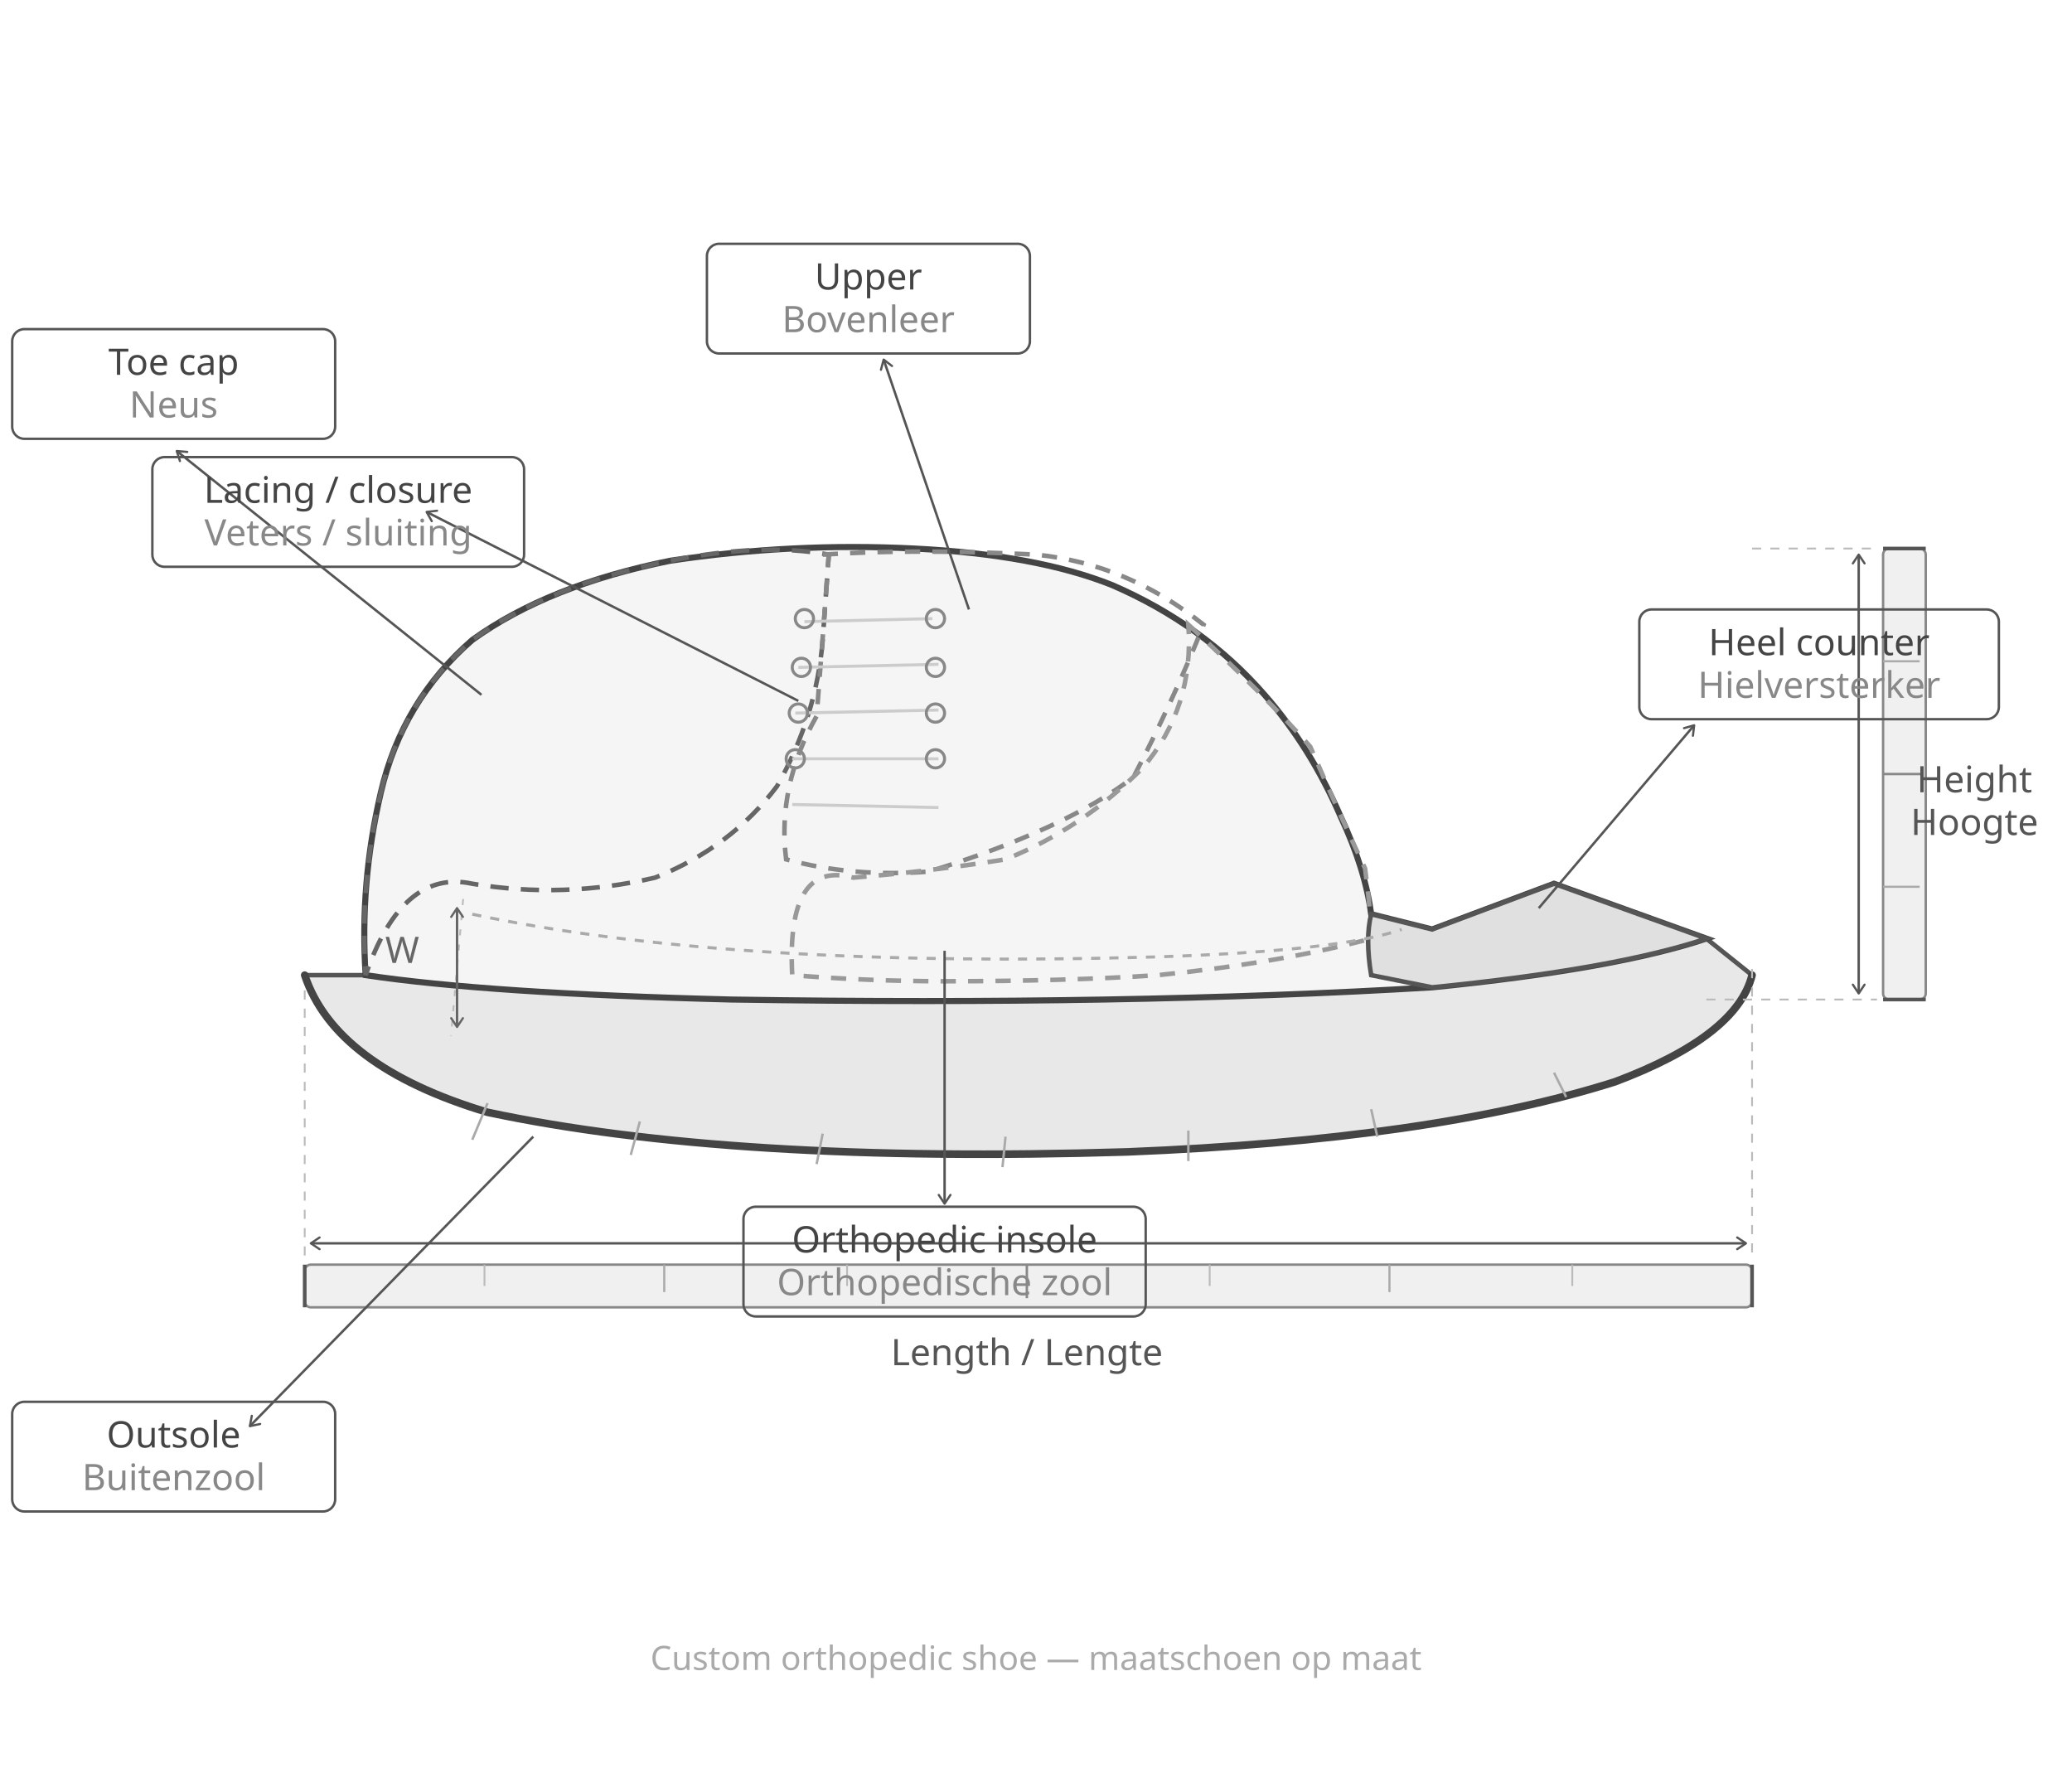
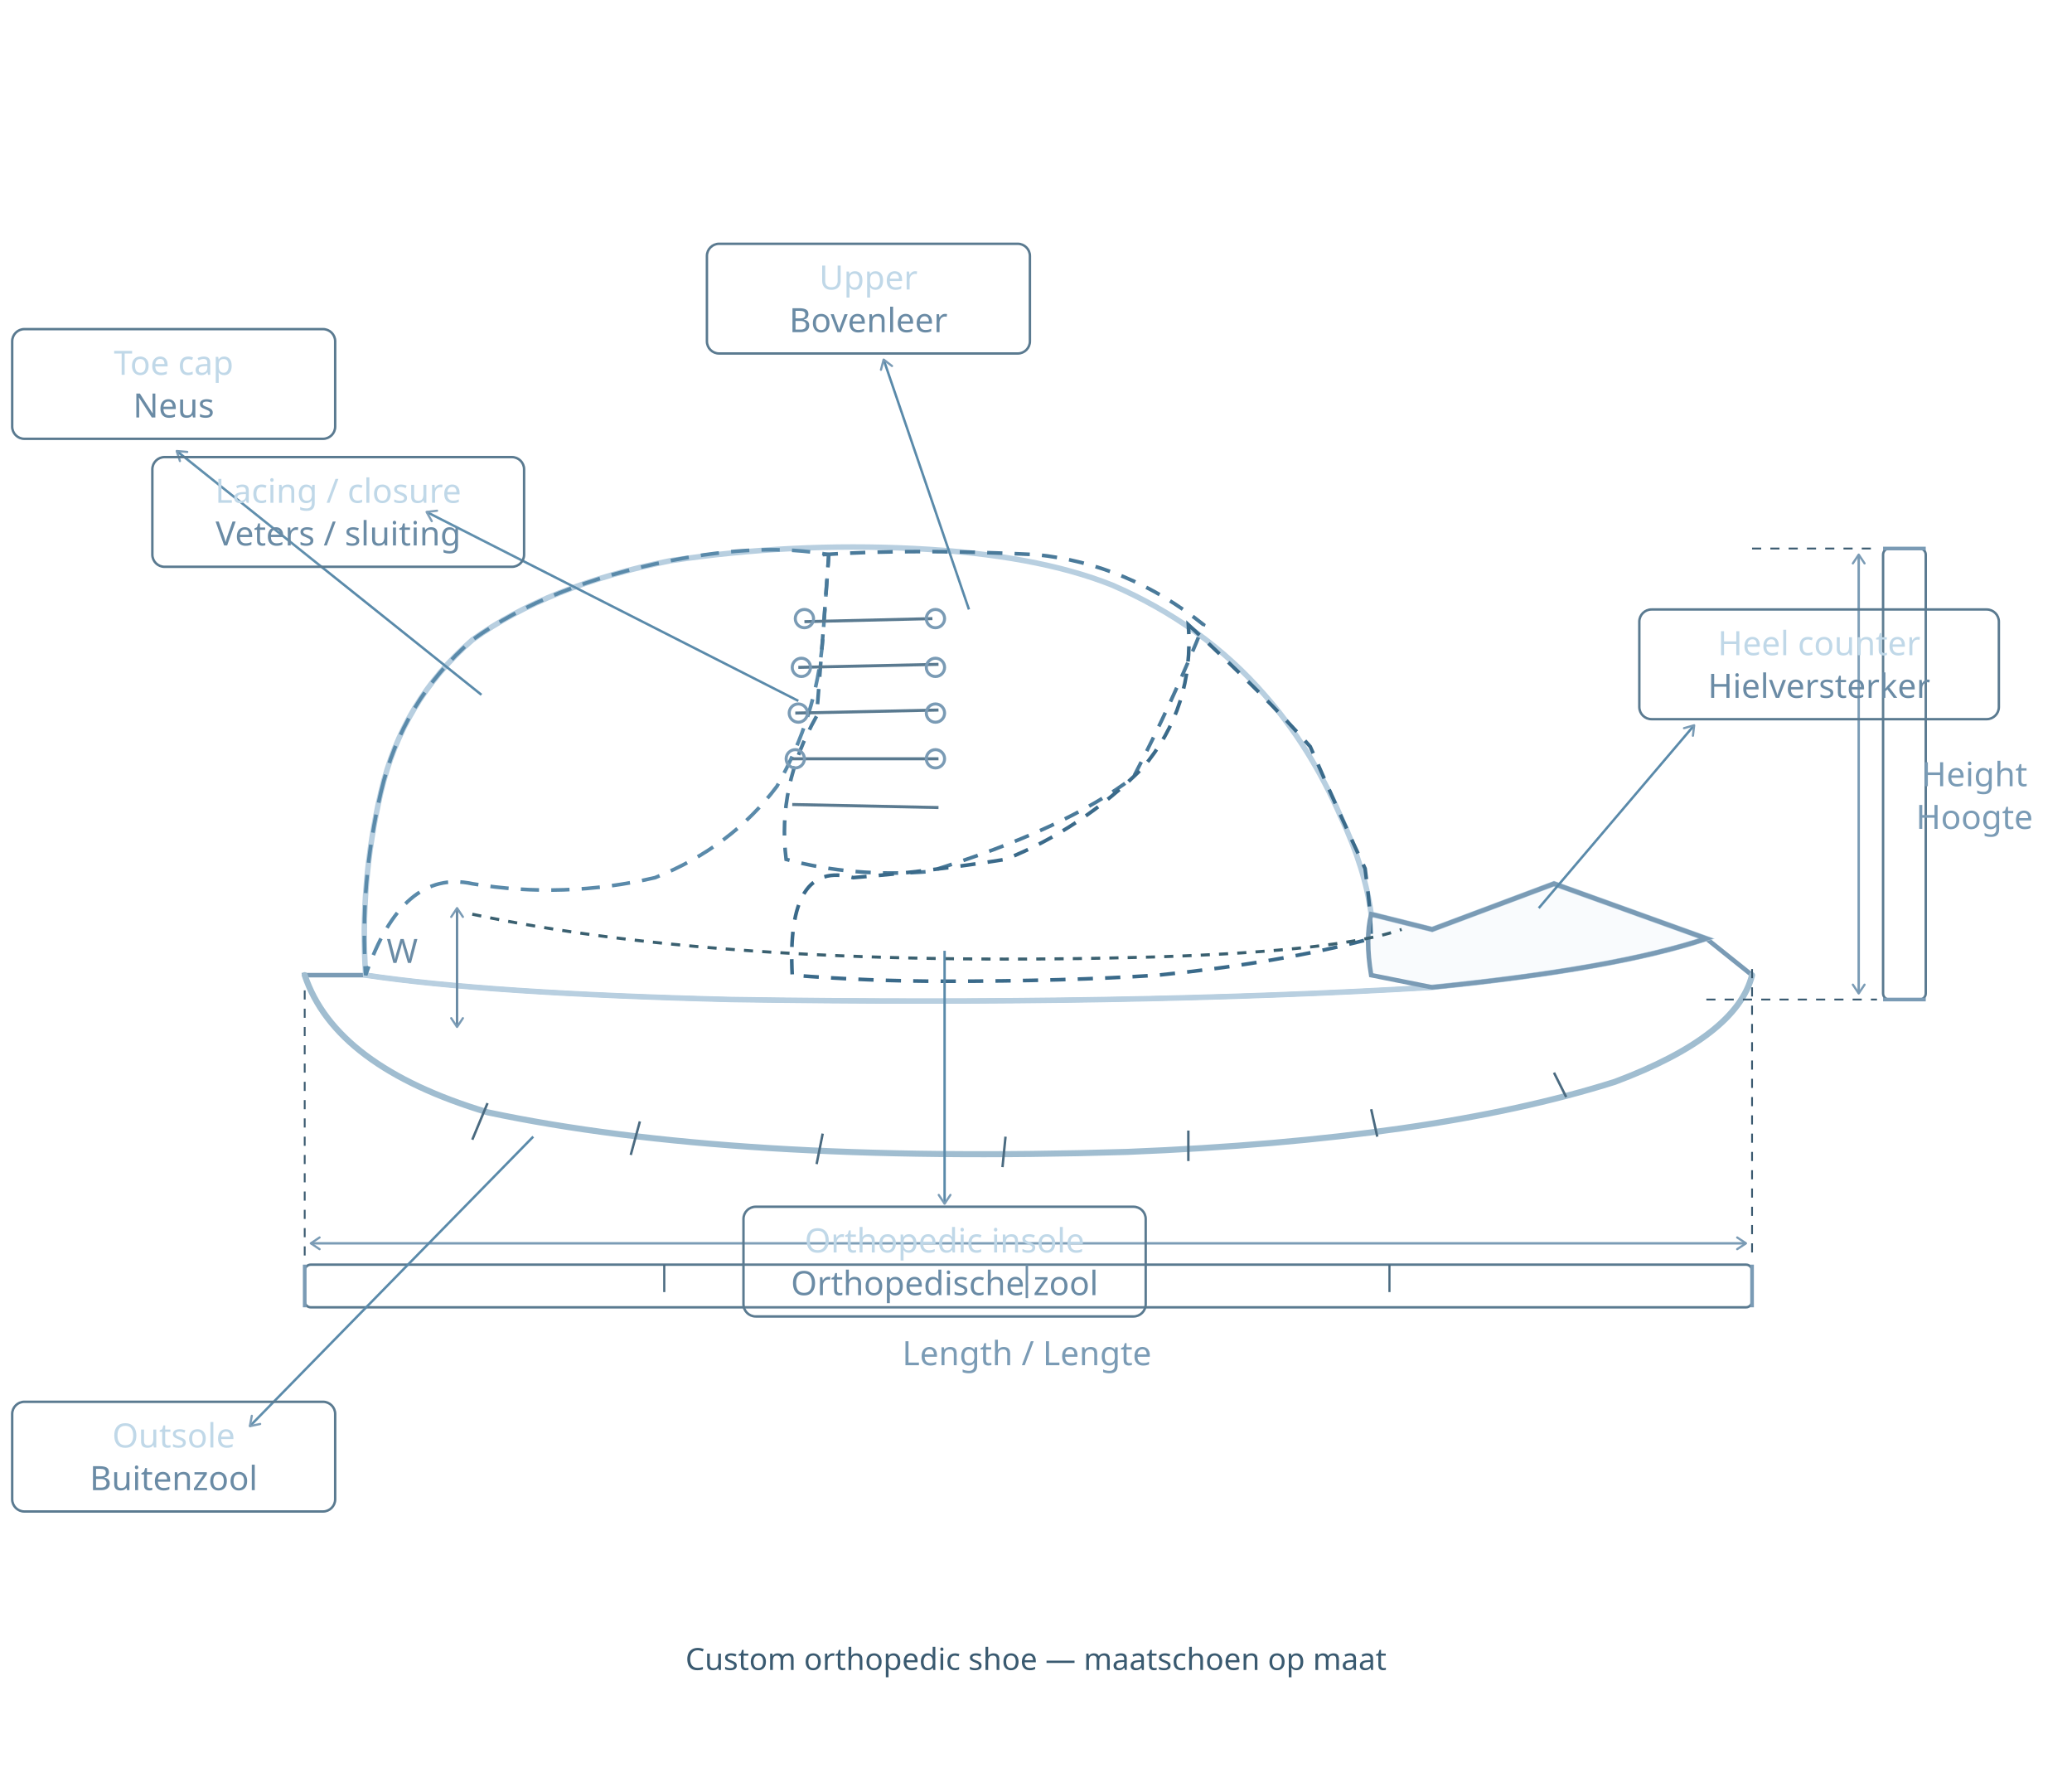
- <svg xmlns="http://www.w3.org/2000/svg" width="100%" viewBox="0 0 680 580" role="img" style="background:transparent">
+ <svg xmlns="http://www.w3.org/2000/svg" width="100%" viewBox="0 0 680 580" role="img">
  <defs>
    <marker id="arrow" viewBox="0 0 10 10" refX="8" refY="5" markerWidth="6" markerHeight="6" orient="auto-start-reverse">
-       <path d="M2 1L8 5L2 9" fill="none" stroke="context-stroke" stroke-width="1.5" stroke-linecap="round" stroke-linejoin="round" />
+       <path d="M2 1L8 5L2 9" fill="none" stroke="#7a9bb5" stroke-width="1.5" stroke-linecap="round" stroke-linejoin="round" />
    </marker>
  </defs>
-   <path d="M100 320 Q110 350 160 365 Q240 382 370 378 Q470 374 530 355 Q570 340 575 320 L560 308 Q530 318 470 324 Q370 330 240 328 Q160 326 120 320 Z" fill="#e8e8e8" stroke="#555" stroke-width="1.5" />
-   <path d="M100 320 Q110 350 160 365 Q240 382 370 378 Q470 374 530 355 Q570 340 575 320" fill="none" stroke="#444" stroke-width="2.5" stroke-linecap="round" />
-   <line x1="160" y1="362" x2="155" y2="374" stroke="#aaa" stroke-width="0.8" />
-   <line x1="210" y1="368" x2="207" y2="379" stroke="#aaa" stroke-width="0.8" />
-   <line x1="270" y1="372" x2="268" y2="382" stroke="#aaa" stroke-width="0.8" />
-   <line x1="330" y1="373" x2="329" y2="383" stroke="#aaa" stroke-width="0.8" />
-   <line x1="390" y1="371" x2="390" y2="381" stroke="#aaa" stroke-width="0.8" />
-   <line x1="450" y1="364" x2="452" y2="373" stroke="#aaa" stroke-width="0.8" />
-   <line x1="510" y1="352" x2="514" y2="360" stroke="#aaa" stroke-width="0.8" />
-   <path d="M120 320 Q118 290 125 260 Q132 230 155 210 Q180 192 220 184 Q260 178 300 180 Q340 182 365 192 Q395 205 415 228 Q430 245 440 268 Q448 285 450 300 L470 305 L510 290 L560 308 Q530 318 470 324 Q370 330 240 328 Q160 326 120 320 Z" fill="#f5f5f5" stroke="#444" stroke-width="2" />
-   <path d="M125 260 Q132 230 155 210 Q180 192 220 184 Q250 178 272 182 Q272 182 270 210 Q268 235 255 258 Q240 278 215 288 Q185 295 155 290 Q132 285 120 320 Q118 290 125 260 Z" fill="none" stroke="#666" stroke-width="1.5" stroke-dasharray="6,4" />
-   <path d="M270 182 Q300 180 340 182 Q370 185 395 205 Q385 230 372 255 Q350 272 305 286 Q280 288 258 282 Q255 258 268 235 Q270 210 272 182 Z" fill="none" stroke="#888" stroke-width="1.5" stroke-dasharray="5,4" />
-   <path d="M390 205 Q415 228 430 245 Q440 268 448 285 Q450 300 450 308 Q420 316 380 320 Q350 322 310 322 Q285 322 260 320 Q258 282 280 288 Q305 286 330 282 Q355 272 375 252 Q392 232 390 205 Z" fill="none" stroke="#999" stroke-width="1.5" stroke-dasharray="5,4" />
-   <path d="M450 300 L470 305 L510 290 L560 308 Q530 318 470 324 L450 320 Q448 308 450 300 Z" fill="#e0e0e0" stroke="#555" stroke-width="1.5" />
-   <path d="M155 300 Q240 318 380 314 Q440 312 460 305" fill="none" stroke="#aaa" stroke-width="1" stroke-dasharray="3,3" />
-   <line x1="264" y1="204" x2="306" y2="203" stroke="#ccc" stroke-width="1" />
-   <line x1="262" y1="219" x2="308" y2="218" stroke="#ccc" stroke-width="1" />
-   <line x1="261" y1="234" x2="308" y2="233" stroke="#ccc" stroke-width="1" />
-   <line x1="260" y1="249" x2="308" y2="249" stroke="#ccc" stroke-width="1" />
-   <line x1="260" y1="264" x2="308" y2="265" stroke="#ccc" stroke-width="1" />
-   <circle cx="264" cy="203" r="3" fill="none" stroke="#888" stroke-width="1" />
-   <circle cx="307" cy="203" r="3" fill="none" stroke="#888" stroke-width="1" />
-   <circle cx="263" cy="219" r="3" fill="none" stroke="#888" stroke-width="1" />
-   <circle cx="307" cy="219" r="3" fill="none" stroke="#888" stroke-width="1" />
-   <circle cx="262" cy="234" r="3" fill="none" stroke="#888" stroke-width="1" />
-   <circle cx="307" cy="234" r="3" fill="none" stroke="#888" stroke-width="1" />
-   <circle cx="261" cy="249" r="3" fill="none" stroke="#888" stroke-width="1" />
-   <circle cx="307" cy="249" r="3" fill="none" stroke="#888" stroke-width="1" />
-   <rect x="100" y="415" width="475" height="14" rx="2" fill="#f0f0f0" stroke="#888" stroke-width="0.8" />
-   <line x1="100" y1="415" x2="100" y2="429" stroke="#555" stroke-width="1.2" />
-   <line x1="575" y1="415" x2="575" y2="429" stroke="#555" stroke-width="1.2" />
-   <line x1="337" y1="415" x2="337" y2="426" stroke="#888" stroke-width="0.8" />
-   <line x1="218" y1="415" x2="218" y2="424" stroke="#aaa" stroke-width="0.7" />
-   <line x1="456" y1="415" x2="456" y2="424" stroke="#aaa" stroke-width="0.7" />
-   <line x1="159" y1="415" x2="159" y2="422" stroke="#bbb" stroke-width="0.6" />
-   <line x1="278" y1="415" x2="278" y2="422" stroke="#bbb" stroke-width="0.6" />
-   <line x1="397" y1="415" x2="397" y2="422" stroke="#bbb" stroke-width="0.6" />
-   <line x1="516" y1="415" x2="516" y2="422" stroke="#bbb" stroke-width="0.6" />
-   <line x1="102" y1="408" x2="573" y2="408" stroke="#555" stroke-width="0.8" marker-start="url(#arrow)" marker-end="url(#arrow)" />
-   <line x1="100" y1="325" x2="100" y2="413" stroke="#bbb" stroke-width="0.6" stroke-dasharray="3,3" />
-   <line x1="575" y1="318" x2="575" y2="413" stroke="#bbb" stroke-width="0.6" stroke-dasharray="3,3" />
-   <text x="337" y="448" text-anchor="middle" font-family="sans-serif" font-size="12" fill="#555">Length / Lengte</text>
-   <rect x="618" y="180" width="14" height="148" rx="2" fill="#f0f0f0" stroke="#888" stroke-width="0.8" />
-   <line x1="618" y1="180" x2="632" y2="180" stroke="#555" stroke-width="1.2" />
-   <line x1="618" y1="328" x2="632" y2="328" stroke="#555" stroke-width="1.2" />
-   <line x1="618" y1="254" x2="631" y2="254" stroke="#888" stroke-width="0.8" />
-   <line x1="618" y1="217" x2="630" y2="217" stroke="#aaa" stroke-width="0.7" />
-   <line x1="618" y1="291" x2="630" y2="291" stroke="#aaa" stroke-width="0.7" />
-   <line x1="610" y1="182" x2="610" y2="326" stroke="#555" stroke-width="0.8" marker-start="url(#arrow)" marker-end="url(#arrow)" />
-   <line x1="575" y1="180" x2="616" y2="180" stroke="#bbb" stroke-width="0.6" stroke-dasharray="3,3" />
-   <line x1="560" y1="328" x2="616" y2="328" stroke="#bbb" stroke-width="0.6" stroke-dasharray="3,3" />
-   <text x="648" y="260" text-anchor="middle" font-family="sans-serif" font-size="12" fill="#555">Height</text>
-   <text x="648" y="274" text-anchor="middle" font-family="sans-serif" font-size="12" fill="#555">Hoogte</text>
-   <line x1="152" y1="295" x2="148" y2="340" stroke="#bbb" stroke-width="0.6" stroke-dasharray="2,3" />
-   <line x1="150" y1="298" x2="150" y2="337" stroke="#666" stroke-width="0.8" marker-start="url(#arrow)" marker-end="url(#arrow)" />
-   <text x="132" y="316" text-anchor="middle" font-family="sans-serif" font-size="12" fill="#666">W</text>
-   <line x1="158" y1="228" x2="58" y2="148" stroke="#555" stroke-width="0.8" marker-end="url(#arrow)" />
-   <rect x="4" y="108" width="106" height="36" rx="4" fill="none" stroke="#555" stroke-width="0.8" />
-   <text x="57" y="123" text-anchor="middle" font-family="sans-serif" font-size="12" fill="#444">Toe cap</text>
-   <text x="57" y="137" text-anchor="middle" font-family="sans-serif" font-size="12" fill="#888">Neus</text>
-   <line x1="318" y1="200" x2="290" y2="118" stroke="#555" stroke-width="0.8" marker-end="url(#arrow)" />
-   <rect x="232" y="80" width="106" height="36" rx="4" fill="none" stroke="#555" stroke-width="0.8" />
-   <text x="285" y="95" text-anchor="middle" font-family="sans-serif" font-size="12" fill="#444">Upper</text>
-   <text x="285" y="109" text-anchor="middle" font-family="sans-serif" font-size="12" fill="#888">Bovenleer</text>
-   <line x1="505" y1="298" x2="556" y2="238" stroke="#555" stroke-width="0.8" marker-end="url(#arrow)" />
-   <rect x="538" y="200" width="118" height="36" rx="4" fill="none" stroke="#555" stroke-width="0.8" />
-   <text x="597" y="215" text-anchor="middle" font-family="sans-serif" font-size="12" fill="#444">Heel counter</text>
-   <text x="597" y="229" text-anchor="middle" font-family="sans-serif" font-size="12" fill="#888">Hielversterker</text>
-   <line x1="310" y1="312" x2="310" y2="395" stroke="#555" stroke-width="0.8" marker-end="url(#arrow)" />
-   <rect x="244" y="396" width="132" height="36" rx="4" fill="none" stroke="#555" stroke-width="0.8" />
-   <text x="310" y="411" text-anchor="middle" font-family="sans-serif" font-size="12" fill="#444">Orthopedic insole</text>
-   <text x="310" y="425" text-anchor="middle" font-family="sans-serif" font-size="12" fill="#888">Orthopedische zool</text>
-   <line x1="175" y1="373" x2="82" y2="468" stroke="#555" stroke-width="0.8" marker-end="url(#arrow)" />
-   <rect x="4" y="460" width="106" height="36" rx="4" fill="none" stroke="#555" stroke-width="0.8" />
-   <text x="57" y="475" text-anchor="middle" font-family="sans-serif" font-size="12" fill="#444">Outsole</text>
-   <text x="57" y="489" text-anchor="middle" font-family="sans-serif" font-size="12" fill="#888">Buitenzool</text>
-   <line x1="262" y1="230" x2="140" y2="168" stroke="#555" stroke-width="0.8" marker-end="url(#arrow)" />
-   <rect x="50" y="150" width="122" height="36" rx="4" fill="none" stroke="#555" stroke-width="0.8" />
-   <text x="111" y="165" text-anchor="middle" font-family="sans-serif" font-size="12" fill="#444">Lacing / closure</text>
-   <text x="111" y="179" text-anchor="middle" font-family="sans-serif" font-size="12" fill="#888">Veters / sluiting</text>
-   <text x="340" y="548" text-anchor="middle" font-family="sans-serif" font-size="11" fill="#aaa">Custom orthopedic shoe — maatschoen op maat</text>
+   <path d="M100 320 Q110 350 160 365 Q240 382 370 378 Q470 374 530 355 Q570 340 575 320 L560 308 Q530 318 470 324 Q370 330 240 328 Q160 326 120 320 Z" fill="rgba(255,255,255,0.06)" stroke="#7a9bb5" stroke-width="1.5" />
+   <path d="M100 320 Q110 350 160 365 Q240 382 370 378 Q470 374 530 355 Q570 340 575 320" fill="none" stroke="#a0bdd0" stroke-width="2" stroke-linecap="round" />
+   <line x1="160" y1="362" x2="155" y2="374" stroke="#4a6a80" stroke-width="0.8" />
+   <line x1="210" y1="368" x2="207" y2="379" stroke="#4a6a80" stroke-width="0.8" />
+   <line x1="270" y1="372" x2="268" y2="382" stroke="#4a6a80" stroke-width="0.8" />
+   <line x1="330" y1="373" x2="329" y2="383" stroke="#4a6a80" stroke-width="0.8" />
+   <line x1="390" y1="371" x2="390" y2="381" stroke="#4a6a80" stroke-width="0.8" />
+   <line x1="450" y1="364" x2="452" y2="373" stroke="#4a6a80" stroke-width="0.8" />
+   <line x1="510" y1="352" x2="514" y2="360" stroke="#4a6a80" stroke-width="0.8" />
+   <path d="M120 320 Q118 290 125 260 Q132 230 155 210 Q180 192 220 184 Q260 178 300 180 Q340 182 365 192 Q395 205 415 228 Q430 245 440 268 Q448 285 450 300 L470 305 L510 290 L560 308 Q530 318 470 324 Q370 330 240 328 Q160 326 120 320 Z" fill="rgba(255,255,255,0.05)" stroke="#b8cfe0" stroke-width="1.8" />
+   <path d="M125 260 Q132 230 155 210 Q180 192 220 184 Q250 178 272 182 Q272 182 270 210 Q268 235 255 258 Q240 278 215 288 Q185 295 155 290 Q132 285 120 320 Q118 290 125 260 Z" fill="none" stroke="#5a8aaa" stroke-width="1.2" stroke-dasharray="6,4" />
+   <path d="M270 182 Q300 180 340 182 Q370 185 395 205 Q385 230 372 255 Q350 272 305 286 Q280 288 258 282 Q255 258 268 235 Q270 210 272 182 Z" fill="none" stroke="#4a7a9a" stroke-width="1.2" stroke-dasharray="5,4" />
+   <path d="M390 205 Q415 228 430 245 Q440 268 448 285 Q450 300 450 308 Q420 316 380 320 Q350 322 310 322 Q285 322 260 320 Q258 282 280 288 Q305 286 330 282 Q355 272 375 252 Q392 232 390 205 Z" fill="none" stroke="#3a6a8a" stroke-width="1.2" stroke-dasharray="5,4" />
+   <path d="M450 300 L470 305 L510 290 L560 308 Q530 318 470 324 L450 320 Q448 308 450 300 Z" fill="rgba(180,210,230,0.08)" stroke="#7a9bb5" stroke-width="1.5" />
+   <path d="M155 300 Q240 318 380 314 Q440 312 460 305" fill="none" stroke="#3a6070" stroke-width="1" stroke-dasharray="3,3" />
+   <line x1="264" y1="204" x2="306" y2="203" stroke="#5a7a90" stroke-width="1" />
+   <line x1="262" y1="219" x2="308" y2="218" stroke="#5a7a90" stroke-width="1" />
+   <line x1="261" y1="234" x2="308" y2="233" stroke="#5a7a90" stroke-width="1" />
+   <line x1="260" y1="249" x2="308" y2="249" stroke="#5a7a90" stroke-width="1" />
+   <line x1="260" y1="264" x2="308" y2="265" stroke="#5a7a90" stroke-width="1" />
+   <circle cx="264" cy="203" r="3" fill="none" stroke="#7a9bb5" stroke-width="1" />
+   <circle cx="307" cy="203" r="3" fill="none" stroke="#7a9bb5" stroke-width="1" />
+   <circle cx="263" cy="219" r="3" fill="none" stroke="#7a9bb5" stroke-width="1" />
+   <circle cx="307" cy="219" r="3" fill="none" stroke="#7a9bb5" stroke-width="1" />
+   <circle cx="262" cy="234" r="3" fill="none" stroke="#7a9bb5" stroke-width="1" />
+   <circle cx="307" cy="234" r="3" fill="none" stroke="#7a9bb5" stroke-width="1" />
+   <circle cx="261" cy="249" r="3" fill="none" stroke="#7a9bb5" stroke-width="1" />
+   <circle cx="307" cy="249" r="3" fill="none" stroke="#7a9bb5" stroke-width="1" />
+   <rect x="100" y="415" width="475" height="14" rx="2" fill="rgba(255,255,255,0.04)" stroke="#5a7a90" stroke-width="0.8" />
+   <line x1="100" y1="415" x2="100" y2="429" stroke="#7a9bb5" stroke-width="1.2" />
+   <line x1="575" y1="415" x2="575" y2="429" stroke="#7a9bb5" stroke-width="1.2" />
+   <line x1="337" y1="415" x2="337" y2="426" stroke="#6a8ba5" stroke-width="0.8" />
+   <line x1="218" y1="415" x2="218" y2="424" stroke="#4a6a80" stroke-width="0.7" />
+   <line x1="456" y1="415" x2="456" y2="424" stroke="#4a6a80" stroke-width="0.7" />
+   <line x1="102" y1="408" x2="573" y2="408" stroke="#7a9bb5" stroke-width="0.8" marker-start="url(#arrow)" marker-end="url(#arrow)" />
+   <line x1="100" y1="325" x2="100" y2="413" stroke="#3a5a70" stroke-width="0.6" stroke-dasharray="3,3" />
+   <line x1="575" y1="318" x2="575" y2="413" stroke="#3a5a70" stroke-width="0.6" stroke-dasharray="3,3" />
+   <text x="337" y="448" text-anchor="middle" font-family="sans-serif" font-size="11" fill="#7a9bb5">Length / Lengte</text>
+   <rect x="618" y="180" width="14" height="148" rx="2" fill="rgba(255,255,255,0.04)" stroke="#5a7a90" stroke-width="0.8" />
+   <line x1="618" y1="180" x2="632" y2="180" stroke="#7a9bb5" stroke-width="1.2" />
+   <line x1="618" y1="328" x2="632" y2="328" stroke="#7a9bb5" stroke-width="1.2" />
+   <line x1="610" y1="182" x2="610" y2="326" stroke="#7a9bb5" stroke-width="0.8" marker-start="url(#arrow)" marker-end="url(#arrow)" />
+   <line x1="575" y1="180" x2="616" y2="180" stroke="#3a5a70" stroke-width="0.6" stroke-dasharray="3,3" />
+   <line x1="560" y1="328" x2="616" y2="328" stroke="#3a5a70" stroke-width="0.6" stroke-dasharray="3,3" />
+   <text x="648" y="258" text-anchor="middle" font-family="sans-serif" font-size="11" fill="#7a9bb5">Height</text>
+   <text x="648" y="272" text-anchor="middle" font-family="sans-serif" font-size="11" fill="#7a9bb5">Hoogte</text>
+   <line x1="150" y1="298" x2="150" y2="337" stroke="#6a8ba5" stroke-width="0.8" marker-start="url(#arrow)" marker-end="url(#arrow)" />
+   <text x="132" y="316" text-anchor="middle" font-family="sans-serif" font-size="11" fill="#6a8ba5">W</text>
+   <line x1="158" y1="228" x2="58" y2="148" stroke="#5a8aaa" stroke-width="0.8" marker-end="url(#arrow)" />
+   <rect x="4" y="108" width="106" height="36" rx="4" fill="rgba(255,255,255,0.04)" stroke="#5a7a90" stroke-width="0.8" />
+   <text x="57" y="123" text-anchor="middle" font-family="sans-serif" font-size="11" fill="#c0d8e8">Toe cap</text>
+   <text x="57" y="137" text-anchor="middle" font-family="sans-serif" font-size="11" fill="#6a8ba5">Neus</text>
+   <line x1="318" y1="200" x2="290" y2="118" stroke="#5a8aaa" stroke-width="0.8" marker-end="url(#arrow)" />
+   <rect x="232" y="80" width="106" height="36" rx="4" fill="rgba(255,255,255,0.04)" stroke="#5a7a90" stroke-width="0.8" />
+   <text x="285" y="95" text-anchor="middle" font-family="sans-serif" font-size="11" fill="#c0d8e8">Upper</text>
+   <text x="285" y="109" text-anchor="middle" font-family="sans-serif" font-size="11" fill="#6a8ba5">Bovenleer</text>
+   <line x1="505" y1="298" x2="556" y2="238" stroke="#5a8aaa" stroke-width="0.8" marker-end="url(#arrow)" />
+   <rect x="538" y="200" width="118" height="36" rx="4" fill="rgba(255,255,255,0.04)" stroke="#5a7a90" stroke-width="0.8" />
+   <text x="597" y="215" text-anchor="middle" font-family="sans-serif" font-size="11" fill="#c0d8e8">Heel counter</text>
+   <text x="597" y="229" text-anchor="middle" font-family="sans-serif" font-size="11" fill="#6a8ba5">Hielversterker</text>
+   <line x1="310" y1="312" x2="310" y2="395" stroke="#5a8aaa" stroke-width="0.8" marker-end="url(#arrow)" />
+   <rect x="244" y="396" width="132" height="36" rx="4" fill="rgba(255,255,255,0.04)" stroke="#5a7a90" stroke-width="0.8" />
+   <text x="310" y="411" text-anchor="middle" font-family="sans-serif" font-size="11" fill="#c0d8e8">Orthopedic insole</text>
+   <text x="310" y="425" text-anchor="middle" font-family="sans-serif" font-size="11" fill="#6a8ba5">Orthopedische zool</text>
+   <line x1="175" y1="373" x2="82" y2="468" stroke="#5a8aaa" stroke-width="0.8" marker-end="url(#arrow)" />
+   <rect x="4" y="460" width="106" height="36" rx="4" fill="rgba(255,255,255,0.04)" stroke="#5a7a90" stroke-width="0.8" />
+   <text x="57" y="475" text-anchor="middle" font-family="sans-serif" font-size="11" fill="#c0d8e8">Outsole</text>
+   <text x="57" y="489" text-anchor="middle" font-family="sans-serif" font-size="11" fill="#6a8ba5">Buitenzool</text>
+   <line x1="262" y1="230" x2="140" y2="168" stroke="#5a8aaa" stroke-width="0.8" marker-end="url(#arrow)" />
+   <rect x="50" y="150" width="122" height="36" rx="4" fill="rgba(255,255,255,0.04)" stroke="#5a7a90" stroke-width="0.8" />
+   <text x="111" y="165" text-anchor="middle" font-family="sans-serif" font-size="11" fill="#c0d8e8">Lacing / closure</text>
+   <text x="111" y="179" text-anchor="middle" font-family="sans-serif" font-size="11" fill="#6a8ba5">Veters / sluiting</text>
+   <text x="340" y="548" text-anchor="middle" font-family="sans-serif" font-size="10" fill="#3a5a70">Custom orthopedic shoe — maatschoen op maat</text>
</svg>
